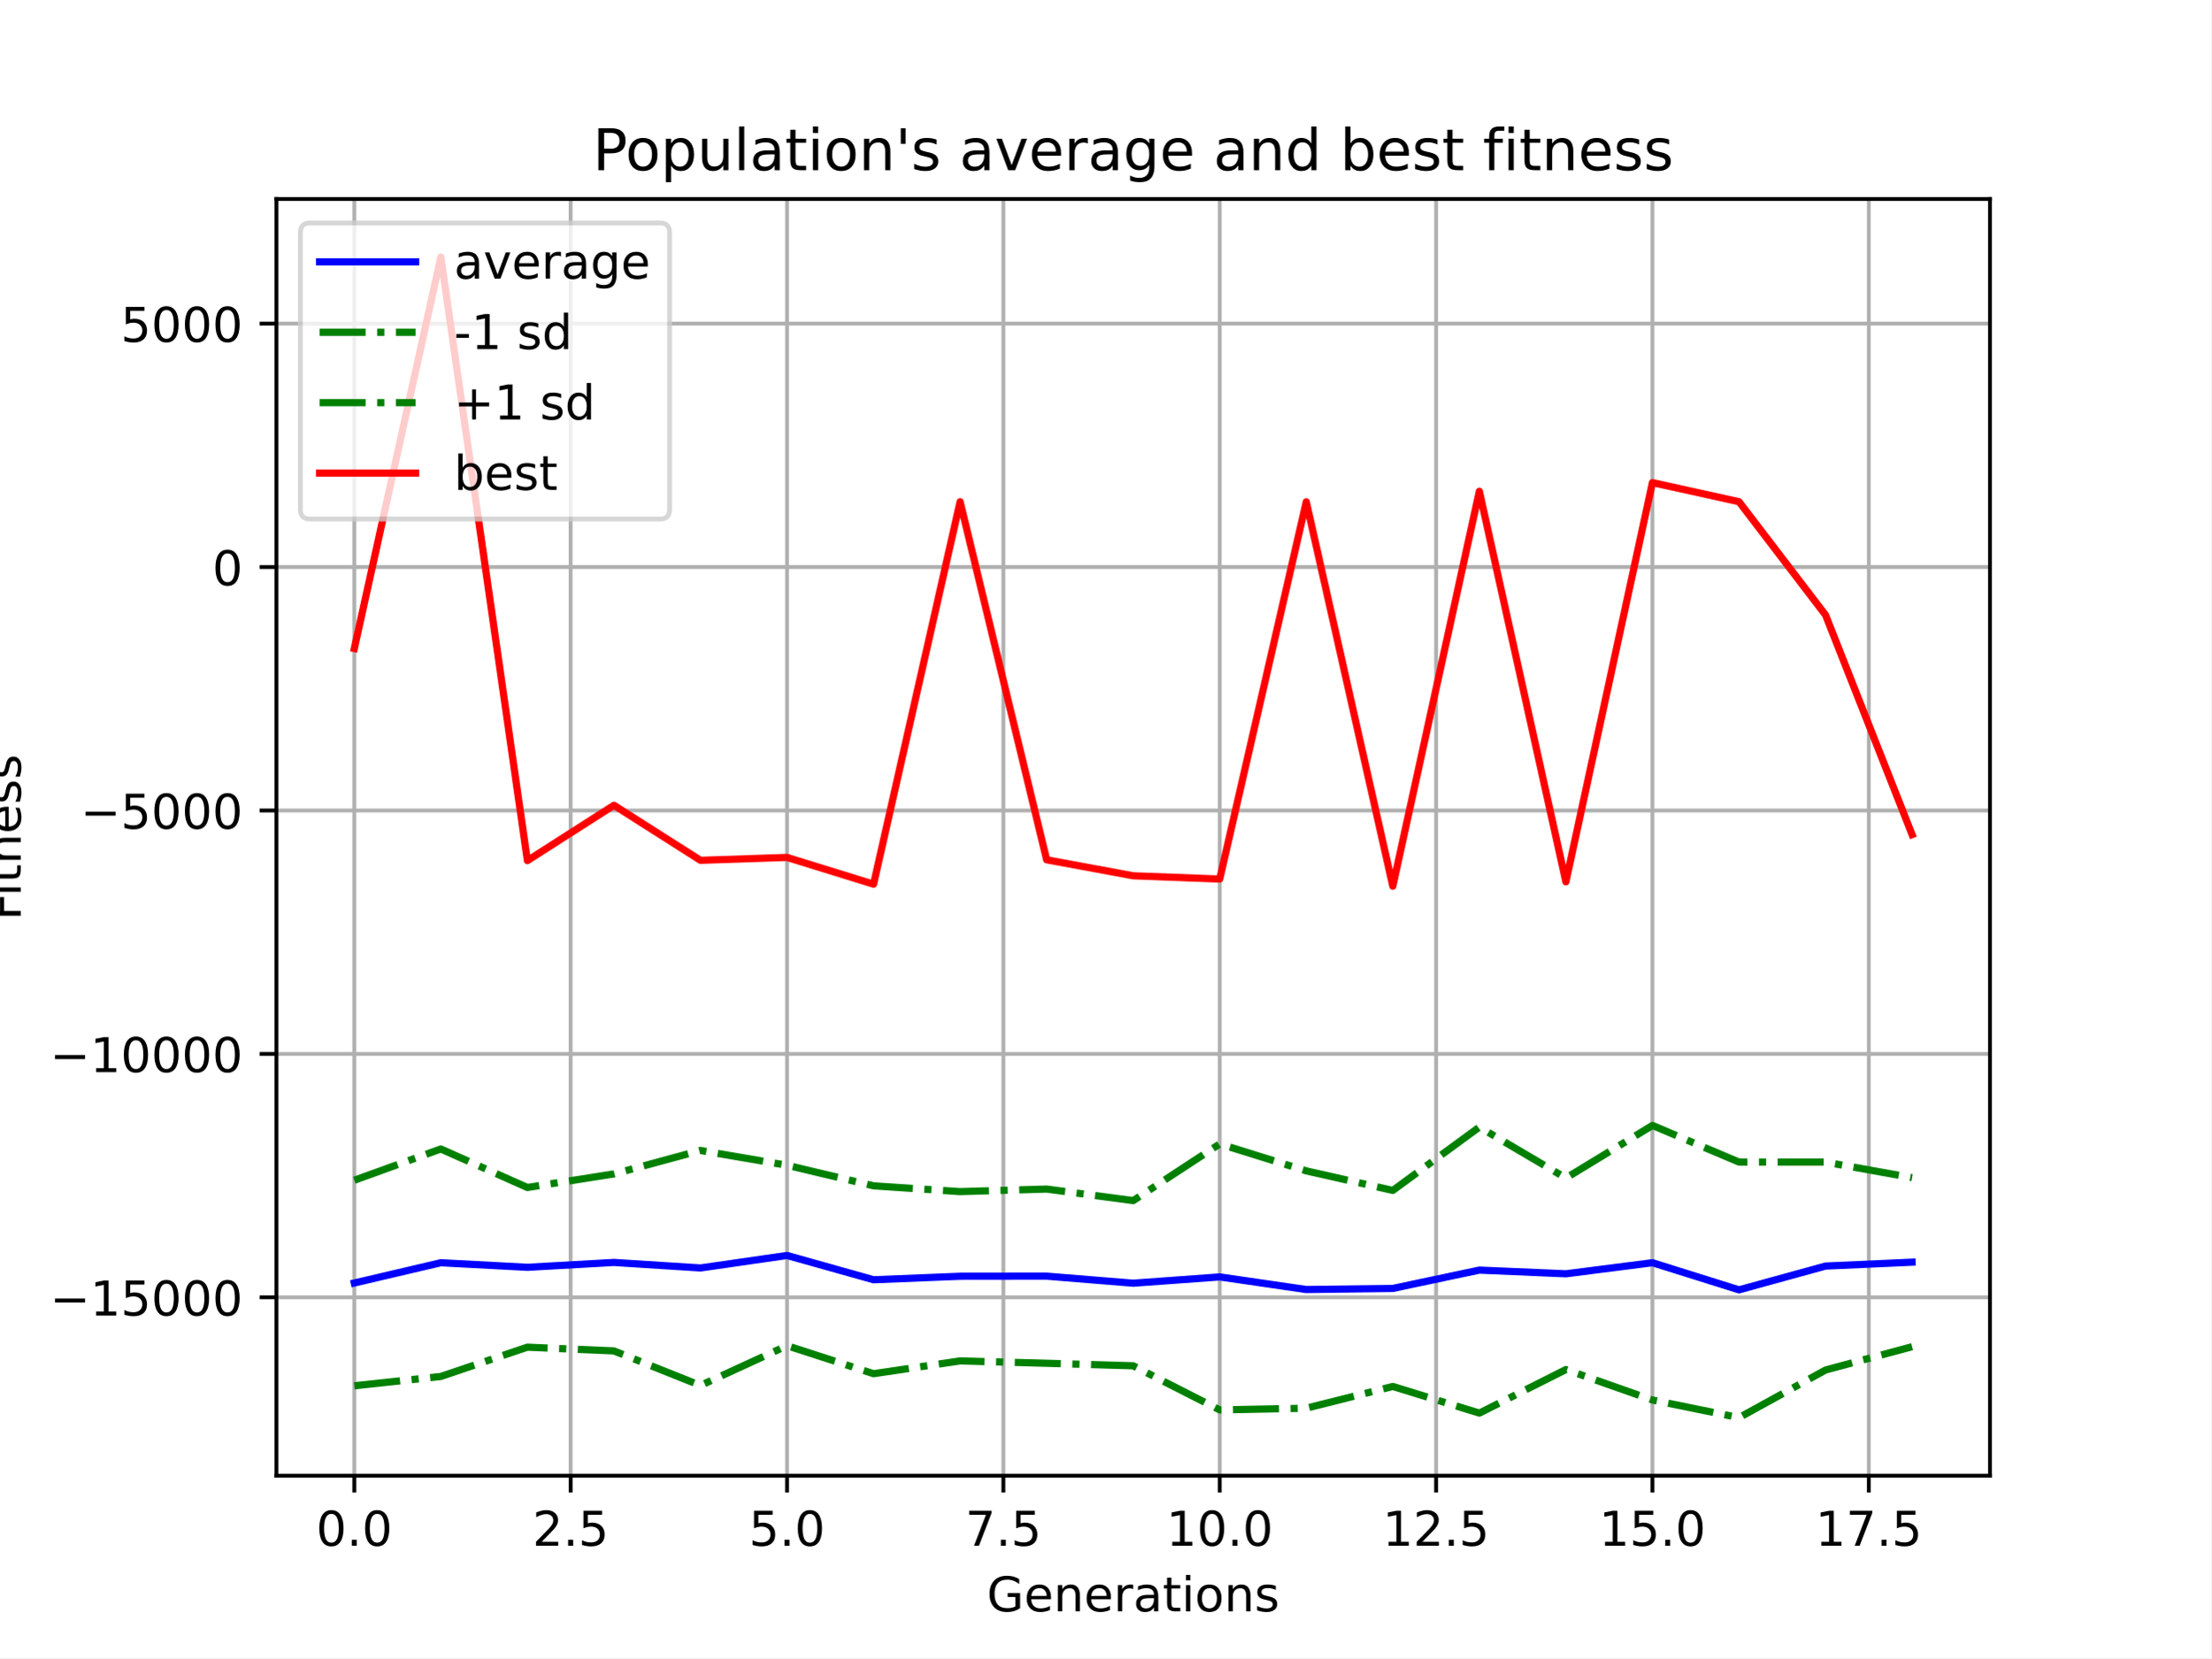
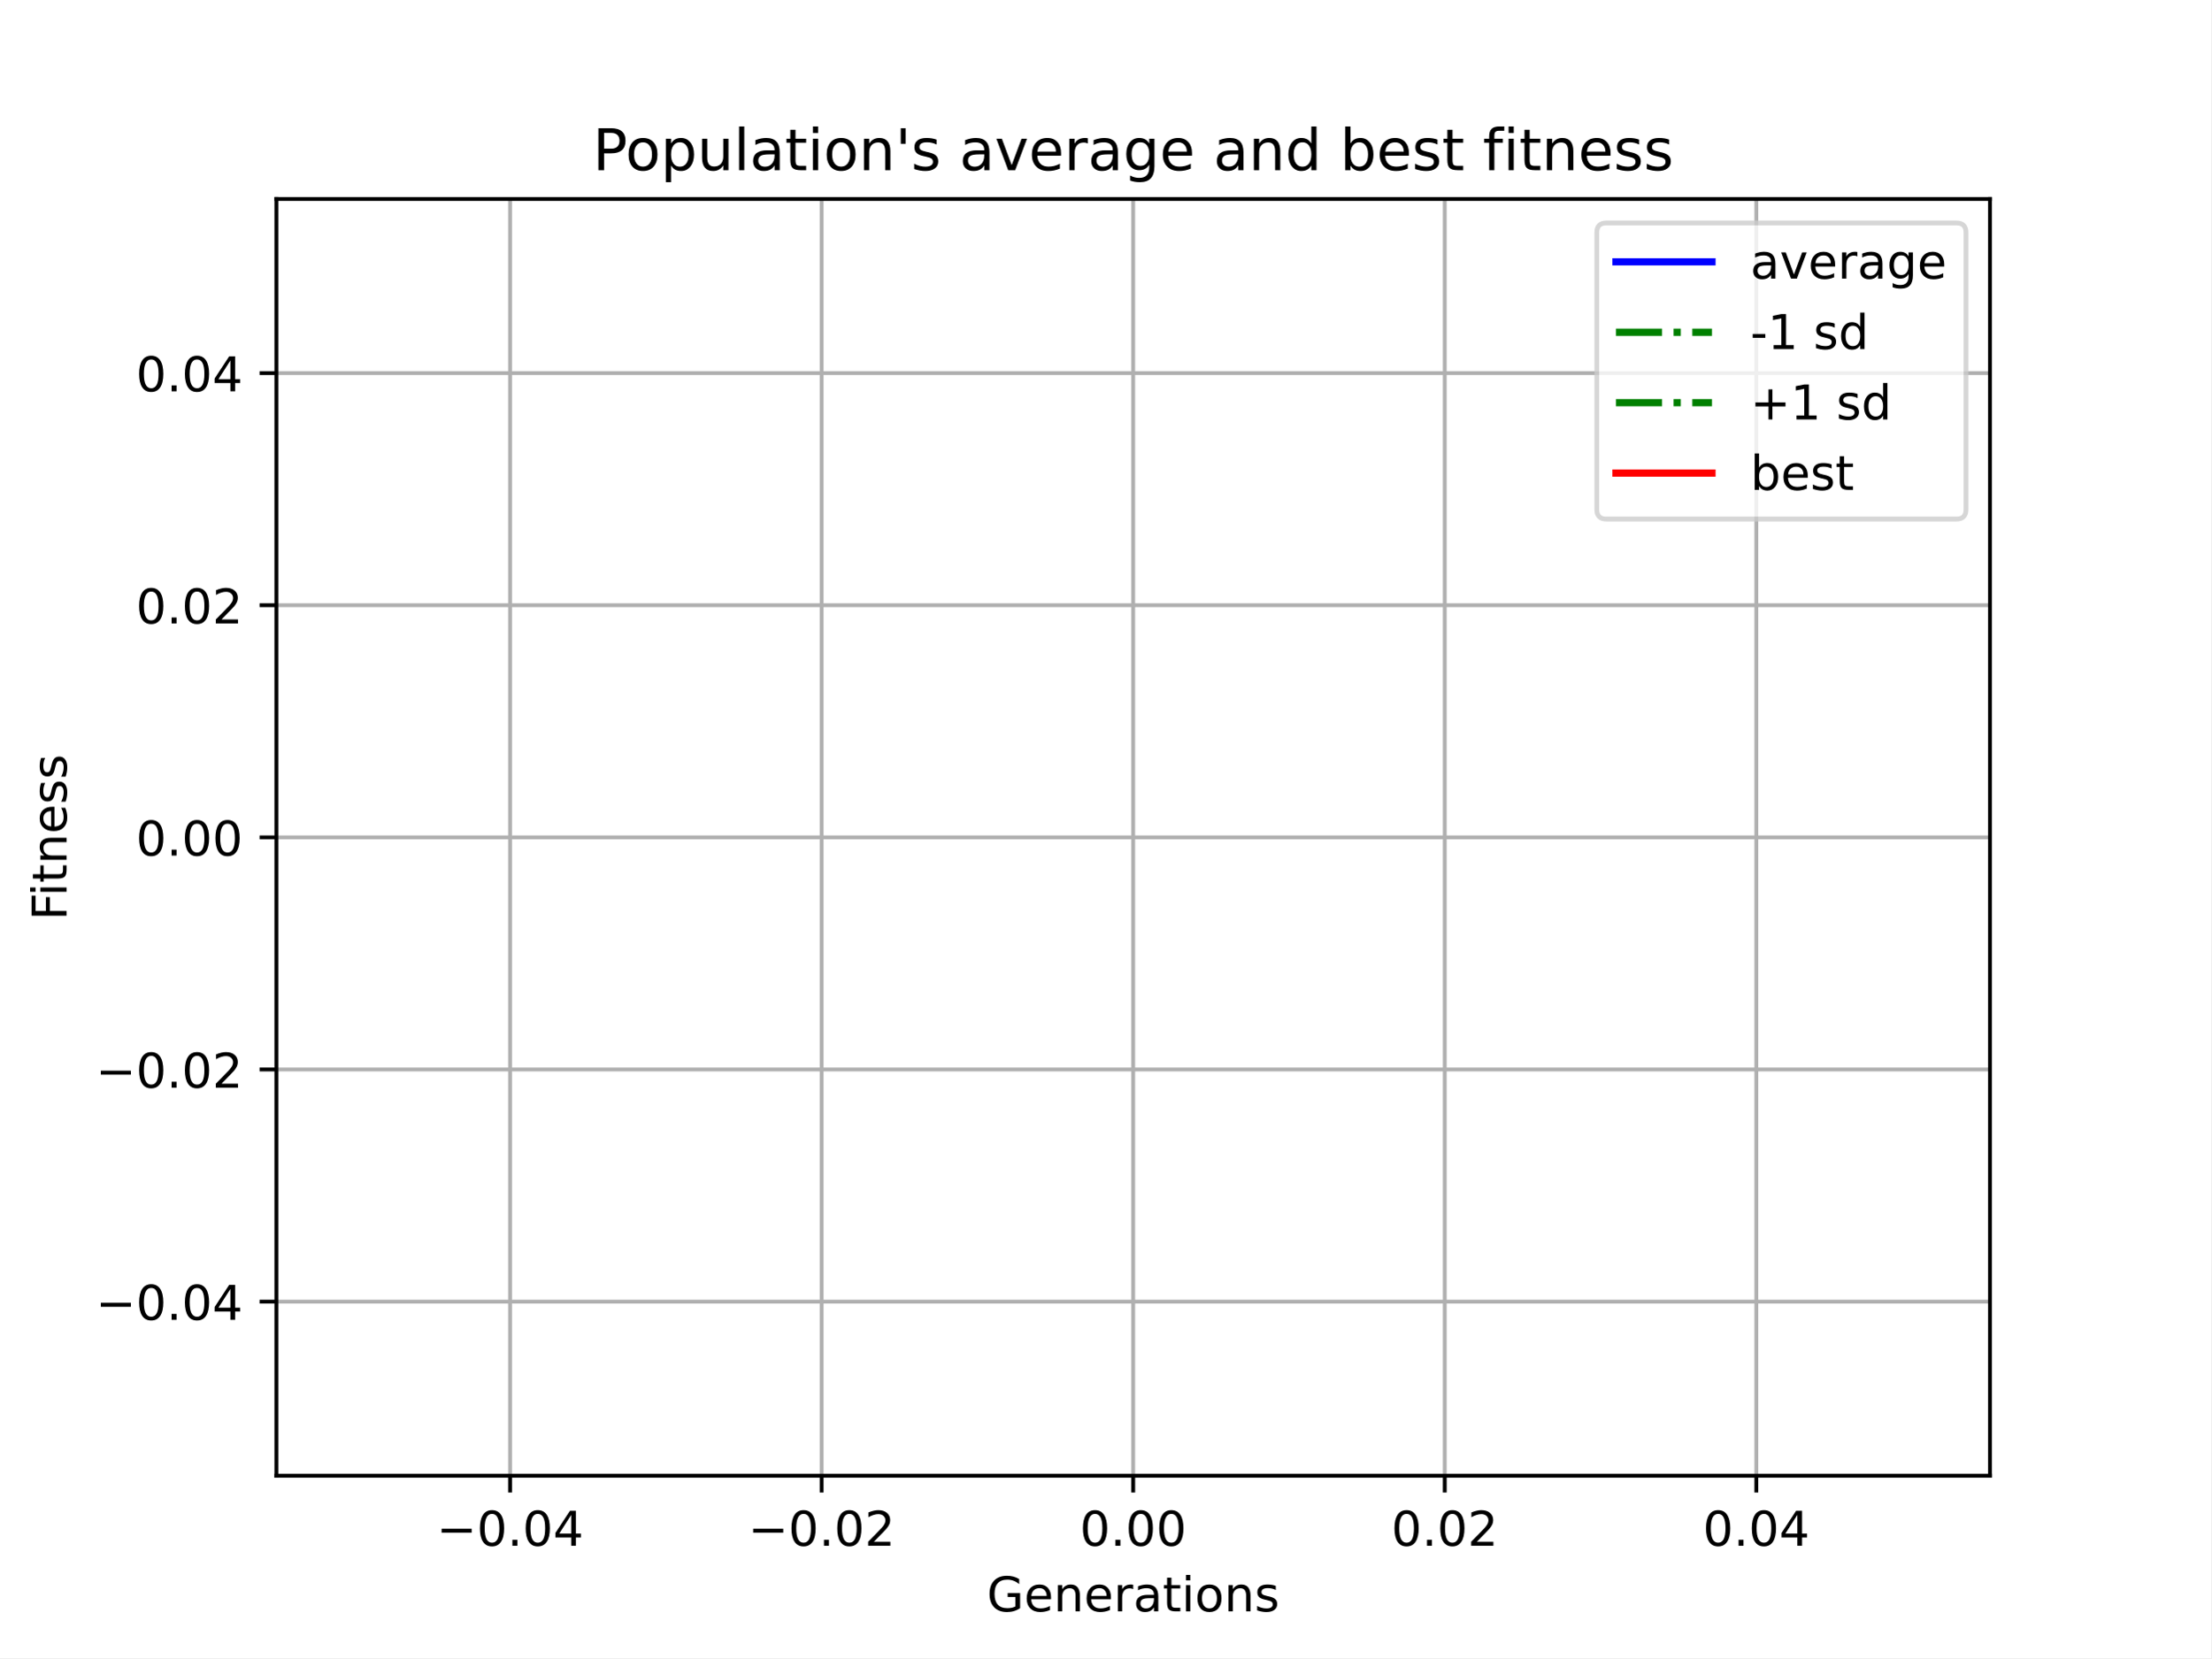
<svg xmlns="http://www.w3.org/2000/svg" xmlns:xlink="http://www.w3.org/1999/xlink" width="460.8pt" height="345.6pt" viewBox="0 0 460.8 345.6" version="1.1">
  <defs>
    <style type="text/css">*{stroke-linejoin: round; stroke-linecap: butt}</style>
  </defs>
  <g id="figure_1">
    <g id="patch_1">
      <path d="M 0 345.6  L 460.8 345.6  L 460.8 0  L 0 0  z " style="fill: #ffffff" />
    </g>
    <g id="axes_1">
      <g id="patch_2">
        <path d="M 57.6 307.584  L 414.72 307.584  L 414.72 41.472  L 57.6 41.472  z " style="fill: #ffffff" />
      </g>
      <g id="matplotlib.axis_1">
        <g id="xtick_1">
          <g id="line2d_1">
-             <path d="M 73.833 307.584  L 73.833 41.472  " clip-path="url(#pbf64e504f0)" style="fill: none; stroke: #b0b0b0; stroke-width: 0.8; stroke-linecap: square" />
+             <path d="M 106.298 307.584  L 106.298 41.472  " clip-path="url(#p87788c8138)" style="fill: none; stroke: #b0b0b0; stroke-width: 0.8; stroke-linecap: square" />
          </g>
          <g id="line2d_2">
            <defs>
-               <path id="m817fc51926" d="M 0 0  L 0 3.5  " style="stroke: #000000; stroke-width: 0.8" />
-             </defs>
-             <g>
-               <use xlink:href="#m817fc51926" x="73.833" y="307.584" style="stroke: #000000; stroke-width: 0.8" />
+               <path id="m32e4e9ab42" d="M 0 0  L 0 3.5  " style="stroke: #000000; stroke-width: 0.8" />
+             </defs>
+             <g>
+               <use xlink:href="#m32e4e9ab42" x="106.298" y="307.584" style="stroke: #000000; stroke-width: 0.8" />
            </g>
          </g>
          <g id="text_1">
-             <g transform="translate(65.88116 322.1824)scale(0.1 -0.1)">
+             <g transform="translate(90.97553 322.1824)scale(0.1 -0.1)">
              <defs>
+                 <path id="DejaVuSans-2212" d="M 678 2272  L 4684 2272  L 4684 1741  L 678 1741  L 678 2272  z " transform="scale(0.015625)" />
                <path id="DejaVuSans-30" d="M 2034 4250  Q 1547 4250 1301 3770  Q 1056 3291 1056 2328  Q 1056 1369 1301 889  Q 1547 409 2034 409  Q 2525 409 2770 889  Q 3016 1369 3016 2328  Q 3016 3291 2770 3770  Q 2525 4250 2034 4250  z M 2034 4750  Q 2819 4750 3233 4129  Q 3647 3509 3647 2328  Q 3647 1150 3233 529  Q 2819 -91 2034 -91  Q 1250 -91 836 529  Q 422 1150 422 2328  Q 422 3509 836 4129  Q 1250 4750 2034 4750  z " transform="scale(0.015625)" />
                <path id="DejaVuSans-2e" d="M 684 794  L 1344 794  L 1344 0  L 684 0  L 684 794  z " transform="scale(0.015625)" />
+                 <path id="DejaVuSans-34" d="M 2419 4116  L 825 1625  L 2419 1625  L 2419 4116  z M 2253 4666  L 3047 4666  L 3047 1625  L 3713 1625  L 3713 1100  L 3047 1100  L 3047 0  L 2419 0  L 2419 1100  L 313 1100  L 313 1709  L 2253 4666  z " transform="scale(0.015625)" />
              </defs>
-               <use xlink:href="#DejaVuSans-30" />
-               <use xlink:href="#DejaVuSans-2e" x="63.623" />
-               <use xlink:href="#DejaVuSans-30" x="95.41" />
+               <use xlink:href="#DejaVuSans-2212" />
+               <use xlink:href="#DejaVuSans-30" x="83.789" />
+               <use xlink:href="#DejaVuSans-2e" x="147.412" />
+               <use xlink:href="#DejaVuSans-30" x="179.199" />
+               <use xlink:href="#DejaVuSans-34" x="242.822" />
            </g>
          </g>
        </g>
        <g id="xtick_2">
          <g id="line2d_3">
-             <path d="M 118.924 307.584  L 118.924 41.472  " clip-path="url(#pbf64e504f0)" style="fill: none; stroke: #b0b0b0; stroke-width: 0.8; stroke-linecap: square" />
+             <path d="M 171.229 307.584  L 171.229 41.472  " clip-path="url(#p87788c8138)" style="fill: none; stroke: #b0b0b0; stroke-width: 0.8; stroke-linecap: square" />
          </g>
          <g id="line2d_4">
            <g>
-               <use xlink:href="#m817fc51926" x="118.924" y="307.584" style="stroke: #000000; stroke-width: 0.8" />
+               <use xlink:href="#m32e4e9ab42" x="171.229" y="307.584" style="stroke: #000000; stroke-width: 0.8" />
            </g>
          </g>
          <g id="text_2">
-             <g transform="translate(110.9721 322.1824)scale(0.1 -0.1)">
+             <g transform="translate(155.9064 322.1824)scale(0.1 -0.1)">
              <defs>
                <path id="DejaVuSans-32" d="M 1228 531  L 3431 531  L 3431 0  L 469 0  L 469 531  Q 828 903 1448 1529  Q 2069 2156 2228 2338  Q 2531 2678 2651 2914  Q 2772 3150 2772 3378  Q 2772 3750 2511 3984  Q 2250 4219 1831 4219  Q 1534 4219 1204 4116  Q 875 4013 500 3803  L 500 4441  Q 881 4594 1212 4672  Q 1544 4750 1819 4750  Q 2544 4750 2975 4387  Q 3406 4025 3406 3419  Q 3406 3131 3298 2873  Q 3191 2616 2906 2266  Q 2828 2175 2409 1742  Q 1991 1309 1228 531  z " transform="scale(0.015625)" />
-                 <path id="DejaVuSans-35" d="M 691 4666  L 3169 4666  L 3169 4134  L 1269 4134  L 1269 2991  Q 1406 3038 1543 3061  Q 1681 3084 1819 3084  Q 2600 3084 3056 2656  Q 3513 2228 3513 1497  Q 3513 744 3044 326  Q 2575 -91 1722 -91  Q 1428 -91 1123 -41  Q 819 9 494 109  L 494 744  Q 775 591 1075 516  Q 1375 441 1709 441  Q 2250 441 2565 725  Q 2881 1009 2881 1497  Q 2881 1984 2565 2268  Q 2250 2553 1709 2553  Q 1456 2553 1204 2497  Q 953 2441 691 2322  L 691 4666  z " transform="scale(0.015625)" />
              </defs>
-               <use xlink:href="#DejaVuSans-32" />
-               <use xlink:href="#DejaVuSans-2e" x="63.623" />
-               <use xlink:href="#DejaVuSans-35" x="95.41" />
+               <use xlink:href="#DejaVuSans-2212" />
+               <use xlink:href="#DejaVuSans-30" x="83.789" />
+               <use xlink:href="#DejaVuSans-2e" x="147.412" />
+               <use xlink:href="#DejaVuSans-30" x="179.199" />
+               <use xlink:href="#DejaVuSans-32" x="242.822" />
            </g>
          </g>
        </g>
        <g id="xtick_3">
          <g id="line2d_5">
-             <path d="M 164.015 307.584  L 164.015 41.472  " clip-path="url(#pbf64e504f0)" style="fill: none; stroke: #b0b0b0; stroke-width: 0.8; stroke-linecap: square" />
+             <path d="M 236.16 307.584  L 236.16 41.472  " clip-path="url(#p87788c8138)" style="fill: none; stroke: #b0b0b0; stroke-width: 0.8; stroke-linecap: square" />
          </g>
          <g id="line2d_6">
            <g>
-               <use xlink:href="#m817fc51926" x="164.015" y="307.584" style="stroke: #000000; stroke-width: 0.8" />
+               <use xlink:href="#m32e4e9ab42" x="236.16" y="307.584" style="stroke: #000000; stroke-width: 0.8" />
            </g>
          </g>
          <g id="text_3">
-             <g transform="translate(156.063 322.1824)scale(0.1 -0.1)">
-               <use xlink:href="#DejaVuSans-35" />
-               <use xlink:href="#DejaVuSans-2e" x="63.623" />
-               <use xlink:href="#DejaVuSans-30" x="95.41" />
+             <g transform="translate(225.0272 322.1824)scale(0.1 -0.1)">
+               <use xlink:href="#DejaVuSans-30" />
+               <use xlink:href="#DejaVuSans-2e" x="63.623" />
+               <use xlink:href="#DejaVuSans-30" x="95.41" />
+               <use xlink:href="#DejaVuSans-30" x="159.033" />
            </g>
          </g>
        </g>
        <g id="xtick_4">
          <g id="line2d_7">
-             <path d="M 209.105 307.584  L 209.105 41.472  " clip-path="url(#pbf64e504f0)" style="fill: none; stroke: #b0b0b0; stroke-width: 0.8; stroke-linecap: square" />
+             <path d="M 301.091 307.584  L 301.091 41.472  " clip-path="url(#p87788c8138)" style="fill: none; stroke: #b0b0b0; stroke-width: 0.8; stroke-linecap: square" />
          </g>
          <g id="line2d_8">
            <g>
-               <use xlink:href="#m817fc51926" x="209.105" y="307.584" style="stroke: #000000; stroke-width: 0.8" />
+               <use xlink:href="#m32e4e9ab42" x="301.091" y="307.584" style="stroke: #000000; stroke-width: 0.8" />
            </g>
          </g>
          <g id="text_4">
-             <g transform="translate(201.1539 322.1824)scale(0.1 -0.1)">
-               <defs>
-                 <path id="DejaVuSans-37" d="M 525 4666  L 3525 4666  L 3525 4397  L 1831 0  L 1172 0  L 2766 4134  L 525 4134  L 525 4666  z " transform="scale(0.015625)" />
-               </defs>
-               <use xlink:href="#DejaVuSans-37" />
-               <use xlink:href="#DejaVuSans-2e" x="63.623" />
-               <use xlink:href="#DejaVuSans-35" x="95.41" />
+             <g transform="translate(289.9581 322.1824)scale(0.1 -0.1)">
+               <use xlink:href="#DejaVuSans-30" />
+               <use xlink:href="#DejaVuSans-2e" x="63.623" />
+               <use xlink:href="#DejaVuSans-30" x="95.41" />
+               <use xlink:href="#DejaVuSans-32" x="159.033" />
            </g>
          </g>
        </g>
        <g id="xtick_5">
          <g id="line2d_9">
-             <path d="M 254.196 307.584  L 254.196 41.472  " clip-path="url(#pbf64e504f0)" style="fill: none; stroke: #b0b0b0; stroke-width: 0.8; stroke-linecap: square" />
+             <path d="M 366.022 307.584  L 366.022 41.472  " clip-path="url(#p87788c8138)" style="fill: none; stroke: #b0b0b0; stroke-width: 0.8; stroke-linecap: square" />
          </g>
          <g id="line2d_10">
            <g>
-               <use xlink:href="#m817fc51926" x="254.196" y="307.584" style="stroke: #000000; stroke-width: 0.8" />
+               <use xlink:href="#m32e4e9ab42" x="366.022" y="307.584" style="stroke: #000000; stroke-width: 0.8" />
            </g>
          </g>
          <g id="text_5">
-             <g transform="translate(243.0636 322.1824)scale(0.1 -0.1)">
-               <defs>
-                 <path id="DejaVuSans-31" d="M 794 531  L 1825 531  L 1825 4091  L 703 3866  L 703 4441  L 1819 4666  L 2450 4666  L 2450 531  L 3481 531  L 3481 0  L 794 0  L 794 531  z " transform="scale(0.015625)" />
-               </defs>
-               <use xlink:href="#DejaVuSans-31" />
-               <use xlink:href="#DejaVuSans-30" x="63.623" />
-               <use xlink:href="#DejaVuSans-2e" x="127.246" />
-               <use xlink:href="#DejaVuSans-30" x="159.033" />
-             </g>
-           </g>
-         </g>
-         <g id="xtick_6">
-           <g id="line2d_11">
-             <path d="M 299.287 307.584  L 299.287 41.472  " clip-path="url(#pbf64e504f0)" style="fill: none; stroke: #b0b0b0; stroke-width: 0.8; stroke-linecap: square" />
-           </g>
-           <g id="line2d_12">
-             <g>
-               <use xlink:href="#m817fc51926" x="299.287" y="307.584" style="stroke: #000000; stroke-width: 0.8" />
-             </g>
-           </g>
-           <g id="text_6">
-             <g transform="translate(288.1545 322.1824)scale(0.1 -0.1)">
-               <use xlink:href="#DejaVuSans-31" />
-               <use xlink:href="#DejaVuSans-32" x="63.623" />
-               <use xlink:href="#DejaVuSans-2e" x="127.246" />
-               <use xlink:href="#DejaVuSans-35" x="159.033" />
-             </g>
-           </g>
-         </g>
-         <g id="xtick_7">
-           <g id="line2d_13">
-             <path d="M 344.378 307.584  L 344.378 41.472  " clip-path="url(#pbf64e504f0)" style="fill: none; stroke: #b0b0b0; stroke-width: 0.8; stroke-linecap: square" />
-           </g>
-           <g id="line2d_14">
-             <g>
-               <use xlink:href="#m817fc51926" x="344.378" y="307.584" style="stroke: #000000; stroke-width: 0.8" />
-             </g>
-           </g>
-           <g id="text_7">
-             <g transform="translate(333.2454 322.1824)scale(0.1 -0.1)">
-               <use xlink:href="#DejaVuSans-31" />
-               <use xlink:href="#DejaVuSans-35" x="63.623" />
-               <use xlink:href="#DejaVuSans-2e" x="127.246" />
-               <use xlink:href="#DejaVuSans-30" x="159.033" />
-             </g>
-           </g>
-         </g>
-         <g id="xtick_8">
-           <g id="line2d_15">
-             <path d="M 389.469 307.584  L 389.469 41.472  " clip-path="url(#pbf64e504f0)" style="fill: none; stroke: #b0b0b0; stroke-width: 0.8; stroke-linecap: square" />
-           </g>
-           <g id="line2d_16">
-             <g>
-               <use xlink:href="#m817fc51926" x="389.469" y="307.584" style="stroke: #000000; stroke-width: 0.8" />
-             </g>
-           </g>
-           <g id="text_8">
-             <g transform="translate(378.3363 322.1824)scale(0.1 -0.1)">
-               <use xlink:href="#DejaVuSans-31" />
-               <use xlink:href="#DejaVuSans-37" x="63.623" />
-               <use xlink:href="#DejaVuSans-2e" x="127.246" />
-               <use xlink:href="#DejaVuSans-35" x="159.033" />
-             </g>
-           </g>
-         </g>
-         <g id="text_9">
+             <g transform="translate(354.889 322.1824)scale(0.1 -0.1)">
+               <use xlink:href="#DejaVuSans-30" />
+               <use xlink:href="#DejaVuSans-2e" x="63.623" />
+               <use xlink:href="#DejaVuSans-30" x="95.41" />
+               <use xlink:href="#DejaVuSans-34" x="159.033" />
+             </g>
+           </g>
+         </g>
+         <g id="text_6">
          <g transform="translate(205.6623 335.8606)scale(0.1 -0.1)">
            <defs>
              <path id="DejaVuSans-47" d="M 3809 666  L 3809 1919  L 2778 1919  L 2778 2438  L 4434 2438  L 4434 434  Q 4069 175 3628 42  Q 3188 -91 2688 -91  Q 1594 -91 976 548  Q 359 1188 359 2328  Q 359 3472 976 4111  Q 1594 4750 2688 4750  Q 3144 4750 3555 4637  Q 3966 4525 4313 4306  L 4313 3634  Q 3963 3931 3569 4081  Q 3175 4231 2741 4231  Q 1884 4231 1454 3753  Q 1025 3275 1025 2328  Q 1025 1384 1454 906  Q 1884 428 2741 428  Q 3075 428 3337 486  Q 3600 544 3809 666  z " transform="scale(0.015625)" />
              <path id="DejaVuSans-65" d="M 3597 1894  L 3597 1613  L 953 1613  Q 991 1019 1311 708  Q 1631 397 2203 397  Q 2534 397 2845 478  Q 3156 559 3463 722  L 3463 178  Q 3153 47 2828 -22  Q 2503 -91 2169 -91  Q 1331 -91 842 396  Q 353 884 353 1716  Q 353 2575 817 3079  Q 1281 3584 2069 3584  Q 2775 3584 3186 3129  Q 3597 2675 3597 1894  z M 3022 2063  Q 3016 2534 2758 2815  Q 2500 3097 2075 3097  Q 1594 3097 1305 2825  Q 1016 2553 972 2059  L 3022 2063  z " transform="scale(0.015625)" />
              <path id="DejaVuSans-6e" d="M 3513 2113  L 3513 0  L 2938 0  L 2938 2094  Q 2938 2591 2744 2837  Q 2550 3084 2163 3084  Q 1697 3084 1428 2787  Q 1159 2491 1159 1978  L 1159 0  L 581 0  L 581 3500  L 1159 3500  L 1159 2956  Q 1366 3272 1645 3428  Q 1925 3584 2291 3584  Q 2894 3584 3203 3211  Q 3513 2838 3513 2113  z " transform="scale(0.015625)" />
              <path id="DejaVuSans-72" d="M 2631 2963  Q 2534 3019 2420 3045  Q 2306 3072 2169 3072  Q 1681 3072 1420 2755  Q 1159 2438 1159 1844  L 1159 0  L 581 0  L 581 3500  L 1159 3500  L 1159 2956  Q 1341 3275 1631 3429  Q 1922 3584 2338 3584  Q 2397 3584 2469 3576  Q 2541 3569 2628 3553  L 2631 2963  z " transform="scale(0.015625)" />
              <path id="DejaVuSans-61" d="M 2194 1759  Q 1497 1759 1228 1600  Q 959 1441 959 1056  Q 959 750 1161 570  Q 1363 391 1709 391  Q 2188 391 2477 730  Q 2766 1069 2766 1631  L 2766 1759  L 2194 1759  z M 3341 1997  L 3341 0  L 2766 0  L 2766 531  Q 2569 213 2275 61  Q 1981 -91 1556 -91  Q 1019 -91 701 211  Q 384 513 384 1019  Q 384 1609 779 1909  Q 1175 2209 1959 2209  L 2766 2209  L 2766 2266  Q 2766 2663 2505 2880  Q 2244 3097 1772 3097  Q 1472 3097 1187 3025  Q 903 2953 641 2809  L 641 3341  Q 956 3463 1253 3523  Q 1550 3584 1831 3584  Q 2591 3584 2966 3190  Q 3341 2797 3341 1997  z " transform="scale(0.015625)" />
              <path id="DejaVuSans-74" d="M 1172 4494  L 1172 3500  L 2356 3500  L 2356 3053  L 1172 3053  L 1172 1153  Q 1172 725 1289 603  Q 1406 481 1766 481  L 2356 481  L 2356 0  L 1766 0  Q 1100 0 847 248  Q 594 497 594 1153  L 594 3053  L 172 3053  L 172 3500  L 594 3500  L 594 4494  L 1172 4494  z " transform="scale(0.015625)" />
              <path id="DejaVuSans-69" d="M 603 3500  L 1178 3500  L 1178 0  L 603 0  L 603 3500  z M 603 4863  L 1178 4863  L 1178 4134  L 603 4134  L 603 4863  z " transform="scale(0.015625)" />
              <path id="DejaVuSans-6f" d="M 1959 3097  Q 1497 3097 1228 2736  Q 959 2375 959 1747  Q 959 1119 1226 758  Q 1494 397 1959 397  Q 2419 397 2687 759  Q 2956 1122 2956 1747  Q 2956 2369 2687 2733  Q 2419 3097 1959 3097  z M 1959 3584  Q 2709 3584 3137 3096  Q 3566 2609 3566 1747  Q 3566 888 3137 398  Q 2709 -91 1959 -91  Q 1206 -91 779 398  Q 353 888 353 1747  Q 353 2609 779 3096  Q 1206 3584 1959 3584  z " transform="scale(0.015625)" />
              <path id="DejaVuSans-73" d="M 2834 3397  L 2834 2853  Q 2591 2978 2328 3040  Q 2066 3103 1784 3103  Q 1356 3103 1142 2972  Q 928 2841 928 2578  Q 928 2378 1081 2264  Q 1234 2150 1697 2047  L 1894 2003  Q 2506 1872 2764 1633  Q 3022 1394 3022 966  Q 3022 478 2636 193  Q 2250 -91 1575 -91  Q 1294 -91 989 -36  Q 684 19 347 128  L 347 722  Q 666 556 975 473  Q 1284 391 1588 391  Q 1994 391 2212 530  Q 2431 669 2431 922  Q 2431 1156 2273 1281  Q 2116 1406 1581 1522  L 1381 1569  Q 847 1681 609 1914  Q 372 2147 372 2553  Q 372 3047 722 3315  Q 1072 3584 1716 3584  Q 2034 3584 2315 3537  Q 2597 3491 2834 3397  z " transform="scale(0.015625)" />
            </defs>
            <use xlink:href="#DejaVuSans-47" />
            <use xlink:href="#DejaVuSans-65" x="77.49" />
            <use xlink:href="#DejaVuSans-6e" x="139.014" />
            <use xlink:href="#DejaVuSans-65" x="202.393" />
            <use xlink:href="#DejaVuSans-72" x="263.916" />
            <use xlink:href="#DejaVuSans-61" x="305.029" />
            <use xlink:href="#DejaVuSans-74" x="366.309" />
            <use xlink:href="#DejaVuSans-69" x="405.518" />
            <use xlink:href="#DejaVuSans-6f" x="433.301" />
            <use xlink:href="#DejaVuSans-6e" x="494.482" />
            <use xlink:href="#DejaVuSans-73" x="557.861" />
          </g>
        </g>
      </g>
      <g id="matplotlib.axis_2">
        <g id="ytick_1">
+           <g id="line2d_11">
+             <path d="M 57.6 271.296  L 414.72 271.296  " clip-path="url(#p87788c8138)" style="fill: none; stroke: #b0b0b0; stroke-width: 0.8; stroke-linecap: square" />
+           </g>
+           <g id="line2d_12">
+             <defs>
+               <path id="m0e9d5148d2" d="M 0 0  L -3.5 0  " style="stroke: #000000; stroke-width: 0.8" />
+             </defs>
+             <g>
+               <use xlink:href="#m0e9d5148d2" x="57.6" y="271.296" style="stroke: #000000; stroke-width: 0.8" />
+             </g>
+           </g>
+           <g id="text_7">
+             <g transform="translate(19.95469 275.0952)scale(0.1 -0.1)">
+               <use xlink:href="#DejaVuSans-2212" />
+               <use xlink:href="#DejaVuSans-30" x="83.789" />
+               <use xlink:href="#DejaVuSans-2e" x="147.412" />
+               <use xlink:href="#DejaVuSans-30" x="179.199" />
+               <use xlink:href="#DejaVuSans-34" x="242.822" />
+             </g>
+           </g>
+         </g>
+         <g id="ytick_2">
+           <g id="line2d_13">
+             <path d="M 57.6 222.912  L 414.72 222.912  " clip-path="url(#p87788c8138)" style="fill: none; stroke: #b0b0b0; stroke-width: 0.8; stroke-linecap: square" />
+           </g>
+           <g id="line2d_14">
+             <g>
+               <use xlink:href="#m0e9d5148d2" x="57.6" y="222.912" style="stroke: #000000; stroke-width: 0.8" />
+             </g>
+           </g>
+           <g id="text_8">
+             <g transform="translate(19.95469 226.7112)scale(0.1 -0.1)">
+               <use xlink:href="#DejaVuSans-2212" />
+               <use xlink:href="#DejaVuSans-30" x="83.789" />
+               <use xlink:href="#DejaVuSans-2e" x="147.412" />
+               <use xlink:href="#DejaVuSans-30" x="179.199" />
+               <use xlink:href="#DejaVuSans-32" x="242.822" />
+             </g>
+           </g>
+         </g>
+         <g id="ytick_3">
+           <g id="line2d_15">
+             <path d="M 57.6 174.528  L 414.72 174.528  " clip-path="url(#p87788c8138)" style="fill: none; stroke: #b0b0b0; stroke-width: 0.8; stroke-linecap: square" />
+           </g>
+           <g id="line2d_16">
+             <g>
+               <use xlink:href="#m0e9d5148d2" x="57.6" y="174.528" style="stroke: #000000; stroke-width: 0.8" />
+             </g>
+           </g>
+           <g id="text_9">
+             <g transform="translate(28.33438 178.3272)scale(0.1 -0.1)">
+               <use xlink:href="#DejaVuSans-30" />
+               <use xlink:href="#DejaVuSans-2e" x="63.623" />
+               <use xlink:href="#DejaVuSans-30" x="95.41" />
+               <use xlink:href="#DejaVuSans-30" x="159.033" />
+             </g>
+           </g>
+         </g>
+         <g id="ytick_4">
          <g id="line2d_17">
-             <path d="M 57.6 270.404  L 414.72 270.404  " clip-path="url(#pbf64e504f0)" style="fill: none; stroke: #b0b0b0; stroke-width: 0.8; stroke-linecap: square" />
+             <path d="M 57.6 126.144  L 414.72 126.144  " clip-path="url(#p87788c8138)" style="fill: none; stroke: #b0b0b0; stroke-width: 0.8; stroke-linecap: square" />
          </g>
          <g id="line2d_18">
-             <defs>
-               <path id="m7ee5386ba7" d="M 0 0  L -3.5 0  " style="stroke: #000000; stroke-width: 0.8" />
-             </defs>
-             <g>
-               <use xlink:href="#m7ee5386ba7" x="57.6" y="270.404" style="stroke: #000000; stroke-width: 0.8" />
+             <g>
+               <use xlink:href="#m0e9d5148d2" x="57.6" y="126.144" style="stroke: #000000; stroke-width: 0.8" />
            </g>
          </g>
          <g id="text_10">
-             <g transform="translate(10.40781 274.2036)scale(0.1 -0.1)">
-               <defs>
-                 <path id="DejaVuSans-2212" d="M 678 2272  L 4684 2272  L 4684 1741  L 678 1741  L 678 2272  z " transform="scale(0.015625)" />
-               </defs>
-               <use xlink:href="#DejaVuSans-2212" />
-               <use xlink:href="#DejaVuSans-31" x="83.789" />
-               <use xlink:href="#DejaVuSans-35" x="147.412" />
-               <use xlink:href="#DejaVuSans-30" x="211.035" />
-               <use xlink:href="#DejaVuSans-30" x="274.658" />
-               <use xlink:href="#DejaVuSans-30" x="338.281" />
-             </g>
-           </g>
-         </g>
-         <g id="ytick_2">
+             <g transform="translate(28.33438 129.9432)scale(0.1 -0.1)">
+               <use xlink:href="#DejaVuSans-30" />
+               <use xlink:href="#DejaVuSans-2e" x="63.623" />
+               <use xlink:href="#DejaVuSans-30" x="95.41" />
+               <use xlink:href="#DejaVuSans-32" x="159.033" />
+             </g>
+           </g>
+         </g>
+         <g id="ytick_5">
          <g id="line2d_19">
-             <path d="M 57.6 219.665  L 414.72 219.665  " clip-path="url(#pbf64e504f0)" style="fill: none; stroke: #b0b0b0; stroke-width: 0.8; stroke-linecap: square" />
+             <path d="M 57.6 77.76  L 414.72 77.76  " clip-path="url(#p87788c8138)" style="fill: none; stroke: #b0b0b0; stroke-width: 0.8; stroke-linecap: square" />
          </g>
          <g id="line2d_20">
            <g>
-               <use xlink:href="#m7ee5386ba7" x="57.6" y="219.665" style="stroke: #000000; stroke-width: 0.8" />
+               <use xlink:href="#m0e9d5148d2" x="57.6" y="77.76" style="stroke: #000000; stroke-width: 0.8" />
            </g>
          </g>
          <g id="text_11">
-             <g transform="translate(10.40781 223.464)scale(0.1 -0.1)">
-               <use xlink:href="#DejaVuSans-2212" />
-               <use xlink:href="#DejaVuSans-31" x="83.789" />
-               <use xlink:href="#DejaVuSans-30" x="147.412" />
-               <use xlink:href="#DejaVuSans-30" x="211.035" />
-               <use xlink:href="#DejaVuSans-30" x="274.658" />
-               <use xlink:href="#DejaVuSans-30" x="338.281" />
-             </g>
-           </g>
-         </g>
-         <g id="ytick_3">
-           <g id="line2d_21">
-             <path d="M 57.6 168.925  L 414.72 168.925  " clip-path="url(#pbf64e504f0)" style="fill: none; stroke: #b0b0b0; stroke-width: 0.8; stroke-linecap: square" />
-           </g>
-           <g id="line2d_22">
-             <g>
-               <use xlink:href="#m7ee5386ba7" x="57.6" y="168.925" style="stroke: #000000; stroke-width: 0.8" />
-             </g>
-           </g>
-           <g id="text_12">
-             <g transform="translate(16.77031 172.7244)scale(0.1 -0.1)">
-               <use xlink:href="#DejaVuSans-2212" />
-               <use xlink:href="#DejaVuSans-35" x="83.789" />
-               <use xlink:href="#DejaVuSans-30" x="147.412" />
-               <use xlink:href="#DejaVuSans-30" x="211.035" />
-               <use xlink:href="#DejaVuSans-30" x="274.658" />
-             </g>
-           </g>
-         </g>
-         <g id="ytick_4">
-           <g id="line2d_23">
-             <path d="M 57.6 118.186  L 414.72 118.186  " clip-path="url(#pbf64e504f0)" style="fill: none; stroke: #b0b0b0; stroke-width: 0.8; stroke-linecap: square" />
-           </g>
-           <g id="line2d_24">
-             <g>
-               <use xlink:href="#m7ee5386ba7" x="57.6" y="118.186" style="stroke: #000000; stroke-width: 0.8" />
-             </g>
-           </g>
-           <g id="text_13">
-             <g transform="translate(44.2375 121.9848)scale(0.1 -0.1)">
-               <use xlink:href="#DejaVuSans-30" />
-             </g>
-           </g>
-         </g>
-         <g id="ytick_5">
-           <g id="line2d_25">
-             <path d="M 57.6 67.446  L 414.72 67.446  " clip-path="url(#pbf64e504f0)" style="fill: none; stroke: #b0b0b0; stroke-width: 0.8; stroke-linecap: square" />
-           </g>
-           <g id="line2d_26">
-             <g>
-               <use xlink:href="#m7ee5386ba7" x="57.6" y="67.446" style="stroke: #000000; stroke-width: 0.8" />
-             </g>
-           </g>
-           <g id="text_14">
-             <g transform="translate(25.15 71.24519)scale(0.1 -0.1)">
-               <use xlink:href="#DejaVuSans-35" />
-               <use xlink:href="#DejaVuSans-30" x="63.623" />
-               <use xlink:href="#DejaVuSans-30" x="127.246" />
-               <use xlink:href="#DejaVuSans-30" x="190.869" />
-             </g>
-           </g>
-         </g>
-         <g id="text_15">
-           <g transform="translate(4.328125 191.8452)rotate(-90)scale(0.1 -0.1)">
+             <g transform="translate(28.33438 81.55922)scale(0.1 -0.1)">
+               <use xlink:href="#DejaVuSans-30" />
+               <use xlink:href="#DejaVuSans-2e" x="63.623" />
+               <use xlink:href="#DejaVuSans-30" x="95.41" />
+               <use xlink:href="#DejaVuSans-34" x="159.033" />
+             </g>
+           </g>
+         </g>
+         <g id="text_12">
+           <g transform="translate(13.875 191.8452)rotate(-90)scale(0.1 -0.1)">
            <defs>
              <path id="DejaVuSans-46" d="M 628 4666  L 3309 4666  L 3309 4134  L 1259 4134  L 1259 2759  L 3109 2759  L 3109 2228  L 1259 2228  L 1259 0  L 628 0  L 628 4666  z " transform="scale(0.015625)" />
            </defs>
            <use xlink:href="#DejaVuSans-46" />
            <use xlink:href="#DejaVuSans-69" x="50.27" />
            <use xlink:href="#DejaVuSans-74" x="78.053" />
            <use xlink:href="#DejaVuSans-6e" x="117.262" />
            <use xlink:href="#DejaVuSans-65" x="180.641" />
            <use xlink:href="#DejaVuSans-73" x="242.164" />
            <use xlink:href="#DejaVuSans-73" x="294.264" />
          </g>
        </g>
      </g>
-       <g id="line2d_27">
-         <path d="M 73.833 267.426  L 91.869 263.195  L 109.905 264.152  L 127.942 263.133  L 145.978 264.288  L 164.015 261.682  L 182.051 266.745  L 200.087 266.017  L 218.124 265.995  L 236.16 267.467  L 254.196 266.152  L 272.233 268.784  L 290.269 268.554  L 308.305 264.73  L 326.342 265.503  L 344.378 263.194  L 362.415 268.851  L 380.451 263.891  L 398.487 263.081  " clip-path="url(#pbf64e504f0)" style="fill: none; stroke: #0000ff; stroke-width: 1.5; stroke-linecap: square" />
-       </g>
-       <g id="line2d_28">
-         <path d="M 73.833 288.846  L 91.869 286.905  L 109.905 280.794  L 127.942 281.578  L 145.978 288.783  L 164.015 280.485  L 182.051 286.327  L 200.087 283.658  L 218.124 284.147  L 236.16 284.681  L 254.196 293.873  L 272.233 293.518  L 290.269 288.984  L 308.305 294.538  L 326.342 285.458  L 344.378 291.812  L 362.415 295.488  L 380.451 285.559  L 398.487 280.7  " clip-path="url(#pbf64e504f0)" style="fill: none; stroke-dasharray: 9.6,2.4,1.5,2.4; stroke-dashoffset: 0; stroke: #008000; stroke-width: 1.5" />
-       </g>
-       <g id="line2d_29">
-         <path d="M 73.833 246.006  L 91.869 239.486  L 109.905 247.51  L 127.942 244.688  L 145.978 239.794  L 164.015 242.878  L 182.051 247.164  L 200.087 248.376  L 218.124 247.842  L 236.16 250.252  L 254.196 238.43  L 272.233 244.05  L 290.269 248.124  L 308.305 234.923  L 326.342 245.548  L 344.378 234.577  L 362.415 242.215  L 380.451 242.224  L 398.487 245.462  " clip-path="url(#pbf64e504f0)" style="fill: none; stroke-dasharray: 9.6,2.4,1.5,2.4; stroke-dashoffset: 0; stroke: #008000; stroke-width: 1.5" />
-       </g>
-       <g id="line2d_30">
-         <path d="M 73.833 135.169  L 91.869 53.568  L 109.905 179.379  L 127.942 167.845  L 145.978 179.315  L 164.015 178.711  L 182.051 184.29  L 200.087 104.574  L 218.124 179.207  L 236.16 182.542  L 254.196 183.219  L 272.233 104.587  L 290.269 184.717  L 308.305 102.39  L 326.342 183.797  L 344.378 100.583  L 362.415 104.564  L 380.451 128.18  L 398.487 173.95  " clip-path="url(#pbf64e504f0)" style="fill: none; stroke: #ff0000; stroke-width: 1.5; stroke-linecap: square" />
-       </g>
+       <g id="line2d_21" />
+       <g id="line2d_22" />
+       <g id="line2d_23" />
+       <g id="line2d_24" />
      <g id="patch_3">
        <path d="M 57.6 307.584  L 57.6 41.472  " style="fill: none; stroke: #000000; stroke-width: 0.8; stroke-linejoin: miter; stroke-linecap: square" />
      </g>
      <g id="patch_4">
        <path d="M 414.72 307.584  L 414.72 41.472  " style="fill: none; stroke: #000000; stroke-width: 0.8; stroke-linejoin: miter; stroke-linecap: square" />
      </g>
      <g id="patch_5">
        <path d="M 57.6 307.584  L 414.72 307.584  " style="fill: none; stroke: #000000; stroke-width: 0.8; stroke-linejoin: miter; stroke-linecap: square" />
      </g>
      <g id="patch_6">
        <path d="M 57.6 41.472  L 414.72 41.472  " style="fill: none; stroke: #000000; stroke-width: 0.8; stroke-linejoin: miter; stroke-linecap: square" />
      </g>
-       <g id="text_16">
+       <g id="text_13">
        <g transform="translate(123.5297 35.472)scale(0.12 -0.12)">
          <defs>
            <path id="DejaVuSans-50" d="M 1259 4147  L 1259 2394  L 2053 2394  Q 2494 2394 2734 2622  Q 2975 2850 2975 3272  Q 2975 3691 2734 3919  Q 2494 4147 2053 4147  L 1259 4147  z M 628 4666  L 2053 4666  Q 2838 4666 3239 4311  Q 3641 3956 3641 3272  Q 3641 2581 3239 2228  Q 2838 1875 2053 1875  L 1259 1875  L 1259 0  L 628 0  L 628 4666  z " transform="scale(0.015625)" />
            <path id="DejaVuSans-70" d="M 1159 525  L 1159 -1331  L 581 -1331  L 581 3500  L 1159 3500  L 1159 2969  Q 1341 3281 1617 3432  Q 1894 3584 2278 3584  Q 2916 3584 3314 3078  Q 3713 2572 3713 1747  Q 3713 922 3314 415  Q 2916 -91 2278 -91  Q 1894 -91 1617 61  Q 1341 213 1159 525  z M 3116 1747  Q 3116 2381 2855 2742  Q 2594 3103 2138 3103  Q 1681 3103 1420 2742  Q 1159 2381 1159 1747  Q 1159 1113 1420 752  Q 1681 391 2138 391  Q 2594 391 2855 752  Q 3116 1113 3116 1747  z " transform="scale(0.015625)" />
            <path id="DejaVuSans-75" d="M 544 1381  L 544 3500  L 1119 3500  L 1119 1403  Q 1119 906 1312 657  Q 1506 409 1894 409  Q 2359 409 2629 706  Q 2900 1003 2900 1516  L 2900 3500  L 3475 3500  L 3475 0  L 2900 0  L 2900 538  Q 2691 219 2414 64  Q 2138 -91 1772 -91  Q 1169 -91 856 284  Q 544 659 544 1381  z M 1991 3584  L 1991 3584  z " transform="scale(0.015625)" />
            <path id="DejaVuSans-6c" d="M 603 4863  L 1178 4863  L 1178 0  L 603 0  L 603 4863  z " transform="scale(0.015625)" />
            <path id="DejaVuSans-27" d="M 1147 4666  L 1147 2931  L 616 2931  L 616 4666  L 1147 4666  z " transform="scale(0.015625)" />
            <path id="DejaVuSans-20" transform="scale(0.015625)" />
            <path id="DejaVuSans-76" d="M 191 3500  L 800 3500  L 1894 563  L 2988 3500  L 3597 3500  L 2284 0  L 1503 0  L 191 3500  z " transform="scale(0.015625)" />
            <path id="DejaVuSans-67" d="M 2906 1791  Q 2906 2416 2648 2759  Q 2391 3103 1925 3103  Q 1463 3103 1205 2759  Q 947 2416 947 1791  Q 947 1169 1205 825  Q 1463 481 1925 481  Q 2391 481 2648 825  Q 2906 1169 2906 1791  z M 3481 434  Q 3481 -459 3084 -895  Q 2688 -1331 1869 -1331  Q 1566 -1331 1297 -1286  Q 1028 -1241 775 -1147  L 775 -588  Q 1028 -725 1275 -790  Q 1522 -856 1778 -856  Q 2344 -856 2625 -561  Q 2906 -266 2906 331  L 2906 616  Q 2728 306 2450 153  Q 2172 0 1784 0  Q 1141 0 747 490  Q 353 981 353 1791  Q 353 2603 747 3093  Q 1141 3584 1784 3584  Q 2172 3584 2450 3431  Q 2728 3278 2906 2969  L 2906 3500  L 3481 3500  L 3481 434  z " transform="scale(0.015625)" />
            <path id="DejaVuSans-64" d="M 2906 2969  L 2906 4863  L 3481 4863  L 3481 0  L 2906 0  L 2906 525  Q 2725 213 2448 61  Q 2172 -91 1784 -91  Q 1150 -91 751 415  Q 353 922 353 1747  Q 353 2572 751 3078  Q 1150 3584 1784 3584  Q 2172 3584 2448 3432  Q 2725 3281 2906 2969  z M 947 1747  Q 947 1113 1208 752  Q 1469 391 1925 391  Q 2381 391 2643 752  Q 2906 1113 2906 1747  Q 2906 2381 2643 2742  Q 2381 3103 1925 3103  Q 1469 3103 1208 2742  Q 947 2381 947 1747  z " transform="scale(0.015625)" />
            <path id="DejaVuSans-62" d="M 3116 1747  Q 3116 2381 2855 2742  Q 2594 3103 2138 3103  Q 1681 3103 1420 2742  Q 1159 2381 1159 1747  Q 1159 1113 1420 752  Q 1681 391 2138 391  Q 2594 391 2855 752  Q 3116 1113 3116 1747  z M 1159 2969  Q 1341 3281 1617 3432  Q 1894 3584 2278 3584  Q 2916 3584 3314 3078  Q 3713 2572 3713 1747  Q 3713 922 3314 415  Q 2916 -91 2278 -91  Q 1894 -91 1617 61  Q 1341 213 1159 525  L 1159 0  L 581 0  L 581 4863  L 1159 4863  L 1159 2969  z " transform="scale(0.015625)" />
            <path id="DejaVuSans-66" d="M 2375 4863  L 2375 4384  L 1825 4384  Q 1516 4384 1395 4259  Q 1275 4134 1275 3809  L 1275 3500  L 2222 3500  L 2222 3053  L 1275 3053  L 1275 0  L 697 0  L 697 3053  L 147 3053  L 147 3500  L 697 3500  L 697 3744  Q 697 4328 969 4595  Q 1241 4863 1831 4863  L 2375 4863  z " transform="scale(0.015625)" />
          </defs>
          <use xlink:href="#DejaVuSans-50" />
          <use xlink:href="#DejaVuSans-6f" x="56.678" />
          <use xlink:href="#DejaVuSans-70" x="117.859" />
          <use xlink:href="#DejaVuSans-75" x="181.336" />
          <use xlink:href="#DejaVuSans-6c" x="244.715" />
          <use xlink:href="#DejaVuSans-61" x="272.498" />
          <use xlink:href="#DejaVuSans-74" x="333.777" />
          <use xlink:href="#DejaVuSans-69" x="372.986" />
          <use xlink:href="#DejaVuSans-6f" x="400.77" />
          <use xlink:href="#DejaVuSans-6e" x="461.951" />
          <use xlink:href="#DejaVuSans-27" x="525.33" />
          <use xlink:href="#DejaVuSans-73" x="552.82" />
          <use xlink:href="#DejaVuSans-20" x="604.92" />
          <use xlink:href="#DejaVuSans-61" x="636.707" />
          <use xlink:href="#DejaVuSans-76" x="697.986" />
          <use xlink:href="#DejaVuSans-65" x="757.166" />
          <use xlink:href="#DejaVuSans-72" x="818.689" />
          <use xlink:href="#DejaVuSans-61" x="859.803" />
          <use xlink:href="#DejaVuSans-67" x="921.082" />
          <use xlink:href="#DejaVuSans-65" x="984.559" />
          <use xlink:href="#DejaVuSans-20" x="1046.082" />
          <use xlink:href="#DejaVuSans-61" x="1077.869" />
          <use xlink:href="#DejaVuSans-6e" x="1139.148" />
          <use xlink:href="#DejaVuSans-64" x="1202.527" />
          <use xlink:href="#DejaVuSans-20" x="1266.004" />
          <use xlink:href="#DejaVuSans-62" x="1297.791" />
          <use xlink:href="#DejaVuSans-65" x="1361.268" />
          <use xlink:href="#DejaVuSans-73" x="1422.791" />
          <use xlink:href="#DejaVuSans-74" x="1474.891" />
          <use xlink:href="#DejaVuSans-20" x="1514.1" />
          <use xlink:href="#DejaVuSans-66" x="1545.887" />
          <use xlink:href="#DejaVuSans-69" x="1581.092" />
          <use xlink:href="#DejaVuSans-74" x="1608.875" />
          <use xlink:href="#DejaVuSans-6e" x="1648.084" />
          <use xlink:href="#DejaVuSans-65" x="1711.463" />
          <use xlink:href="#DejaVuSans-73" x="1772.986" />
          <use xlink:href="#DejaVuSans-73" x="1825.086" />
        </g>
      </g>
      <g id="legend_1">
        <g id="patch_7">
-           <path d="M 64.6 108.184  L 137.541 108.184  Q 139.541 108.184 139.541 106.184  L 139.541 48.472  Q 139.541 46.472 137.541 46.472  L 64.6 46.472  Q 62.6 46.472 62.6 48.472  L 62.6 106.184  Q 62.6 108.184 64.6 108.184  z " style="fill: #ffffff; opacity: 0.8; stroke: #cccccc; stroke-linejoin: miter" />
-         </g>
-         <g id="line2d_31">
-           <path d="M 66.6 54.57  L 76.6 54.57  L 86.6 54.57  " style="fill: none; stroke: #0000ff; stroke-width: 1.5; stroke-linecap: square" />
-         </g>
-         <g id="text_17">
-           <g transform="translate(94.6 58.07044)scale(0.1 -0.1)">
+           <path d="M 334.779 108.184  L 407.72 108.184  Q 409.72 108.184 409.72 106.184  L 409.72 48.472  Q 409.72 46.472 407.72 46.472  L 334.779 46.472  Q 332.779 46.472 332.779 48.472  L 332.779 106.184  Q 332.779 108.184 334.779 108.184  z " style="fill: #ffffff; opacity: 0.8; stroke: #cccccc; stroke-linejoin: miter" />
+         </g>
+         <g id="line2d_25">
+           <path d="M 336.779 54.57  L 346.779 54.57  L 356.779 54.57  " style="fill: none; stroke: #0000ff; stroke-width: 1.5; stroke-linecap: square" />
+         </g>
+         <g id="text_14">
+           <g transform="translate(364.7794 58.07044)scale(0.1 -0.1)">
            <use xlink:href="#DejaVuSans-61" />
            <use xlink:href="#DejaVuSans-76" x="61.279" />
            <use xlink:href="#DejaVuSans-65" x="120.459" />
            <use xlink:href="#DejaVuSans-72" x="181.982" />
            <use xlink:href="#DejaVuSans-61" x="223.096" />
            <use xlink:href="#DejaVuSans-67" x="284.375" />
            <use xlink:href="#DejaVuSans-65" x="347.852" />
          </g>
        </g>
-         <g id="line2d_32">
-           <path d="M 66.6 69.249  L 76.6 69.249  L 86.6 69.249  " style="fill: none; stroke-dasharray: 9.6,2.4,1.5,2.4; stroke-dashoffset: 0; stroke: #008000; stroke-width: 1.5" />
-         </g>
-         <g id="text_18">
-           <g transform="translate(94.6 72.74856)scale(0.1 -0.1)">
+         <g id="line2d_26">
+           <path d="M 336.779 69.249  L 346.779 69.249  L 356.779 69.249  " style="fill: none; stroke-dasharray: 9.6,2.4,1.5,2.4; stroke-dashoffset: 0; stroke: #008000; stroke-width: 1.5" />
+         </g>
+         <g id="text_15">
+           <g transform="translate(364.7794 72.74856)scale(0.1 -0.1)">
            <defs>
              <path id="DejaVuSans-2d" d="M 313 2009  L 1997 2009  L 1997 1497  L 313 1497  L 313 2009  z " transform="scale(0.015625)" />
+               <path id="DejaVuSans-31" d="M 794 531  L 1825 531  L 1825 4091  L 703 3866  L 703 4441  L 1819 4666  L 2450 4666  L 2450 531  L 3481 531  L 3481 0  L 794 0  L 794 531  z " transform="scale(0.015625)" />
            </defs>
            <use xlink:href="#DejaVuSans-2d" />
            <use xlink:href="#DejaVuSans-31" x="36.084" />
            <use xlink:href="#DejaVuSans-20" x="99.707" />
            <use xlink:href="#DejaVuSans-73" x="131.494" />
            <use xlink:href="#DejaVuSans-64" x="183.594" />
          </g>
        </g>
-         <g id="line2d_33">
-           <path d="M 66.6 83.927  L 76.6 83.927  L 86.6 83.927  " style="fill: none; stroke-dasharray: 9.6,2.4,1.5,2.4; stroke-dashoffset: 0; stroke: #008000; stroke-width: 1.5" />
-         </g>
-         <g id="text_19">
-           <g transform="translate(94.6 87.42669)scale(0.1 -0.1)">
+         <g id="line2d_27">
+           <path d="M 336.779 83.927  L 346.779 83.927  L 356.779 83.927  " style="fill: none; stroke-dasharray: 9.6,2.4,1.5,2.4; stroke-dashoffset: 0; stroke: #008000; stroke-width: 1.5" />
+         </g>
+         <g id="text_16">
+           <g transform="translate(364.7794 87.42669)scale(0.1 -0.1)">
            <defs>
              <path id="DejaVuSans-2b" d="M 2944 4013  L 2944 2272  L 4684 2272  L 4684 1741  L 2944 1741  L 2944 0  L 2419 0  L 2419 1741  L 678 1741  L 678 2272  L 2419 2272  L 2419 4013  L 2944 4013  z " transform="scale(0.015625)" />
            </defs>
            <use xlink:href="#DejaVuSans-2b" />
            <use xlink:href="#DejaVuSans-31" x="83.789" />
            <use xlink:href="#DejaVuSans-20" x="147.412" />
            <use xlink:href="#DejaVuSans-73" x="179.199" />
            <use xlink:href="#DejaVuSans-64" x="231.299" />
          </g>
        </g>
-         <g id="line2d_34">
-           <path d="M 66.6 98.605  L 76.6 98.605  L 86.6 98.605  " style="fill: none; stroke: #ff0000; stroke-width: 1.5; stroke-linecap: square" />
-         </g>
-         <g id="text_20">
-           <g transform="translate(94.6 102.1048)scale(0.1 -0.1)">
+         <g id="line2d_28">
+           <path d="M 336.779 98.605  L 346.779 98.605  L 356.779 98.605  " style="fill: none; stroke: #ff0000; stroke-width: 1.5; stroke-linecap: square" />
+         </g>
+         <g id="text_17">
+           <g transform="translate(364.7794 102.1048)scale(0.1 -0.1)">
            <use xlink:href="#DejaVuSans-62" />
            <use xlink:href="#DejaVuSans-65" x="63.477" />
            <use xlink:href="#DejaVuSans-73" x="125" />
            <use xlink:href="#DejaVuSans-74" x="177.1" />
          </g>
        </g>
      </g>
    </g>
  </g>
  <defs>
-     <clipPath id="pbf64e504f0">
+     <clipPath id="p87788c8138">
      <rect x="57.6" y="41.472" width="357.12" height="266.112" />
    </clipPath>
  </defs>
</svg>
